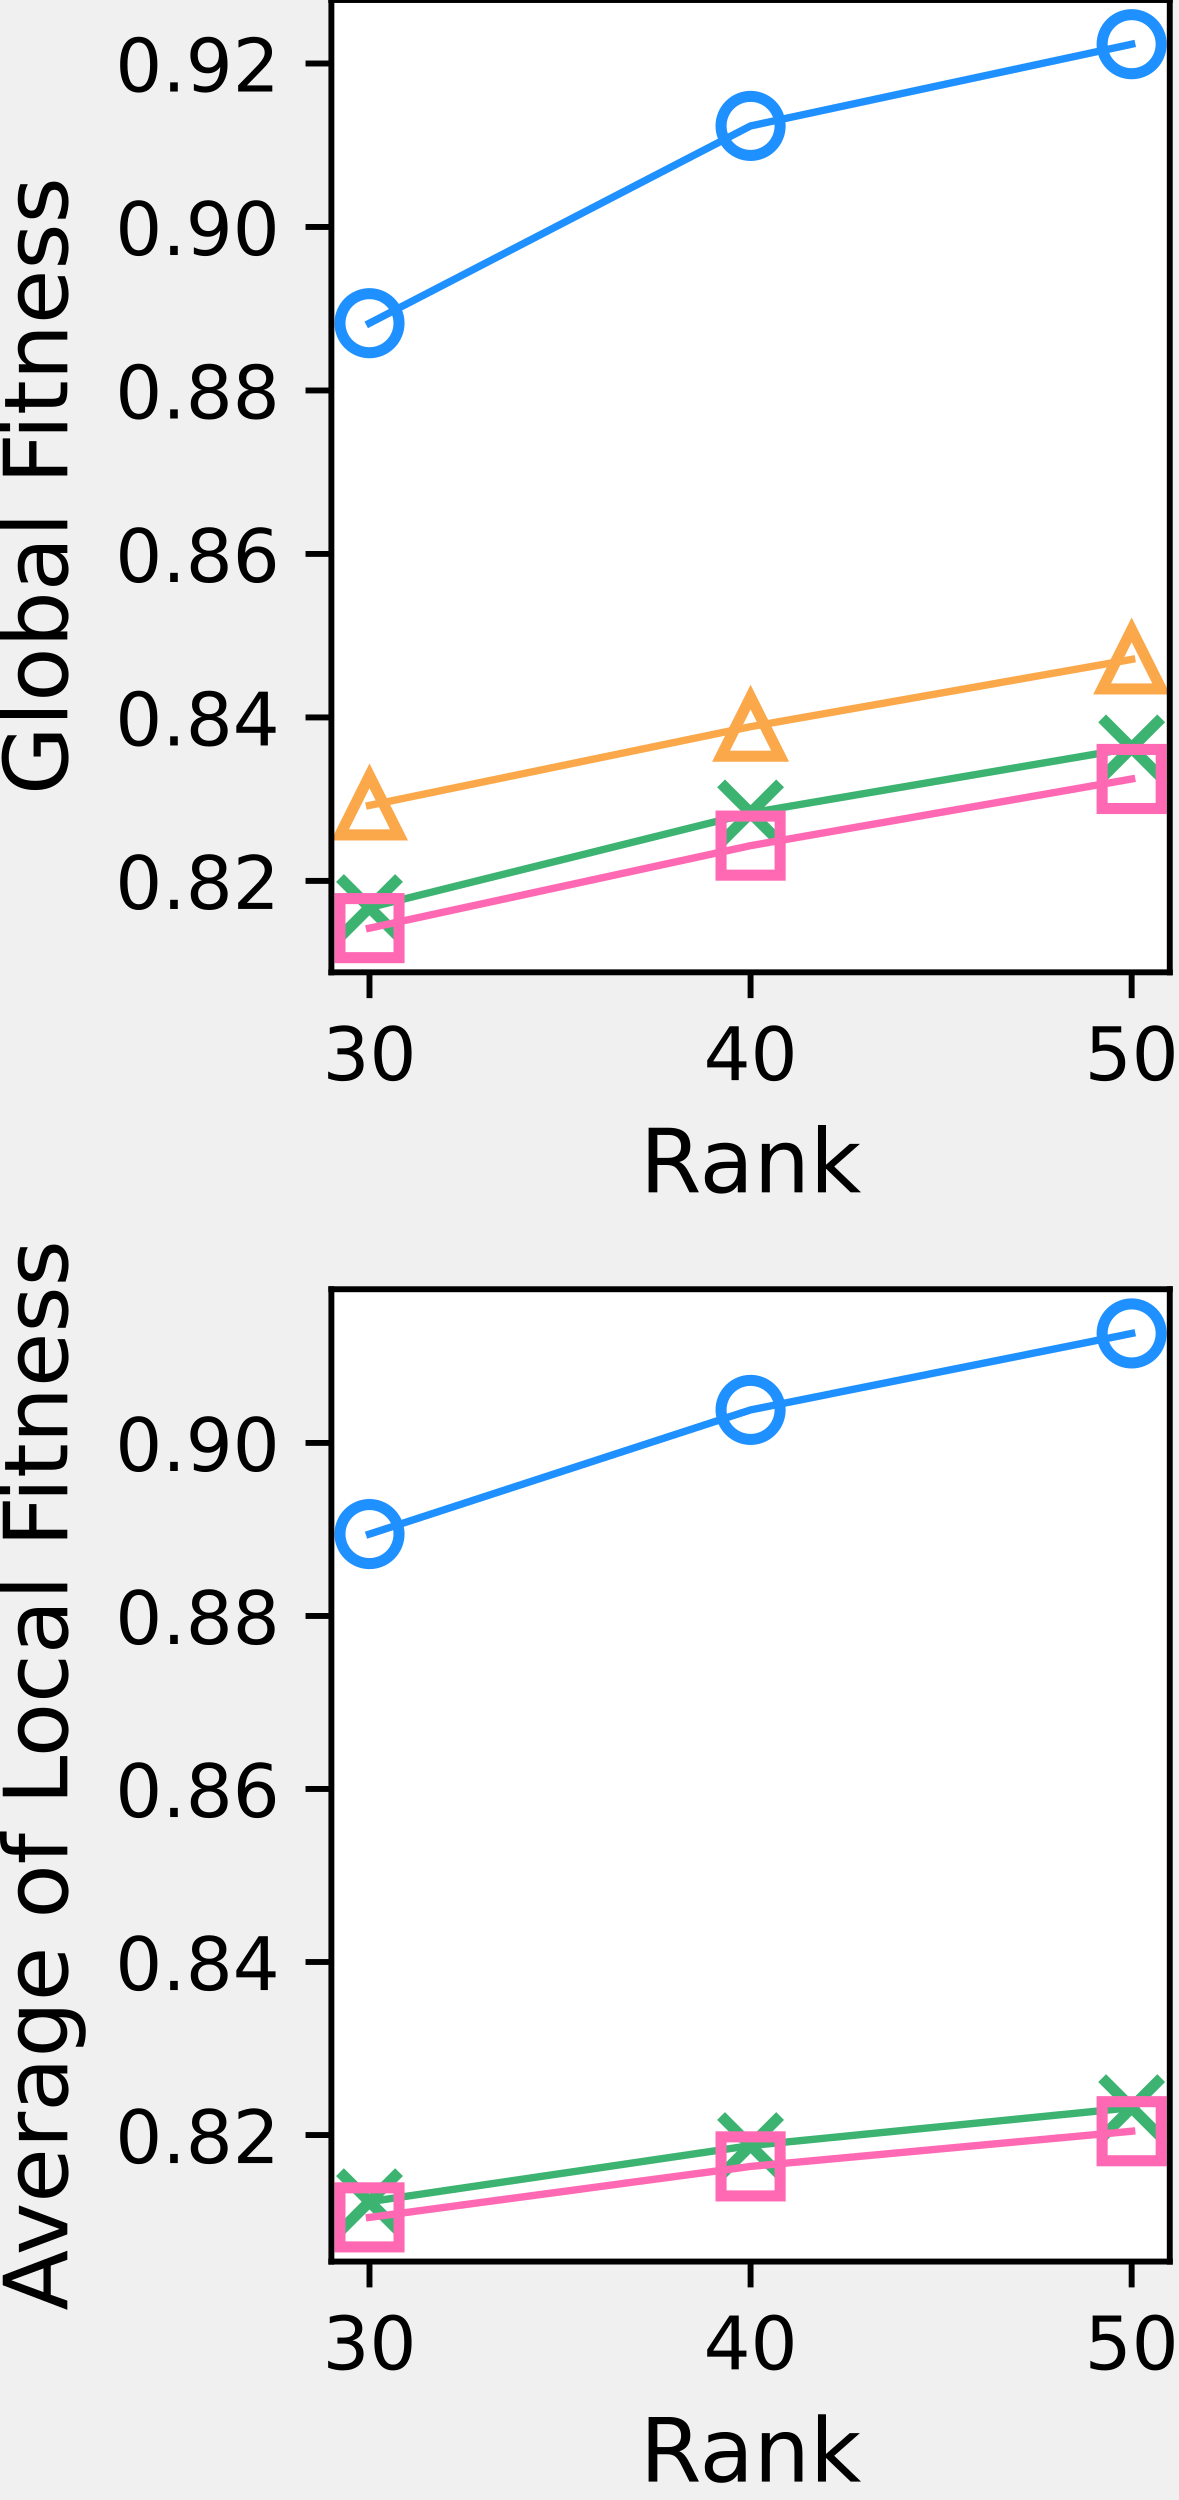
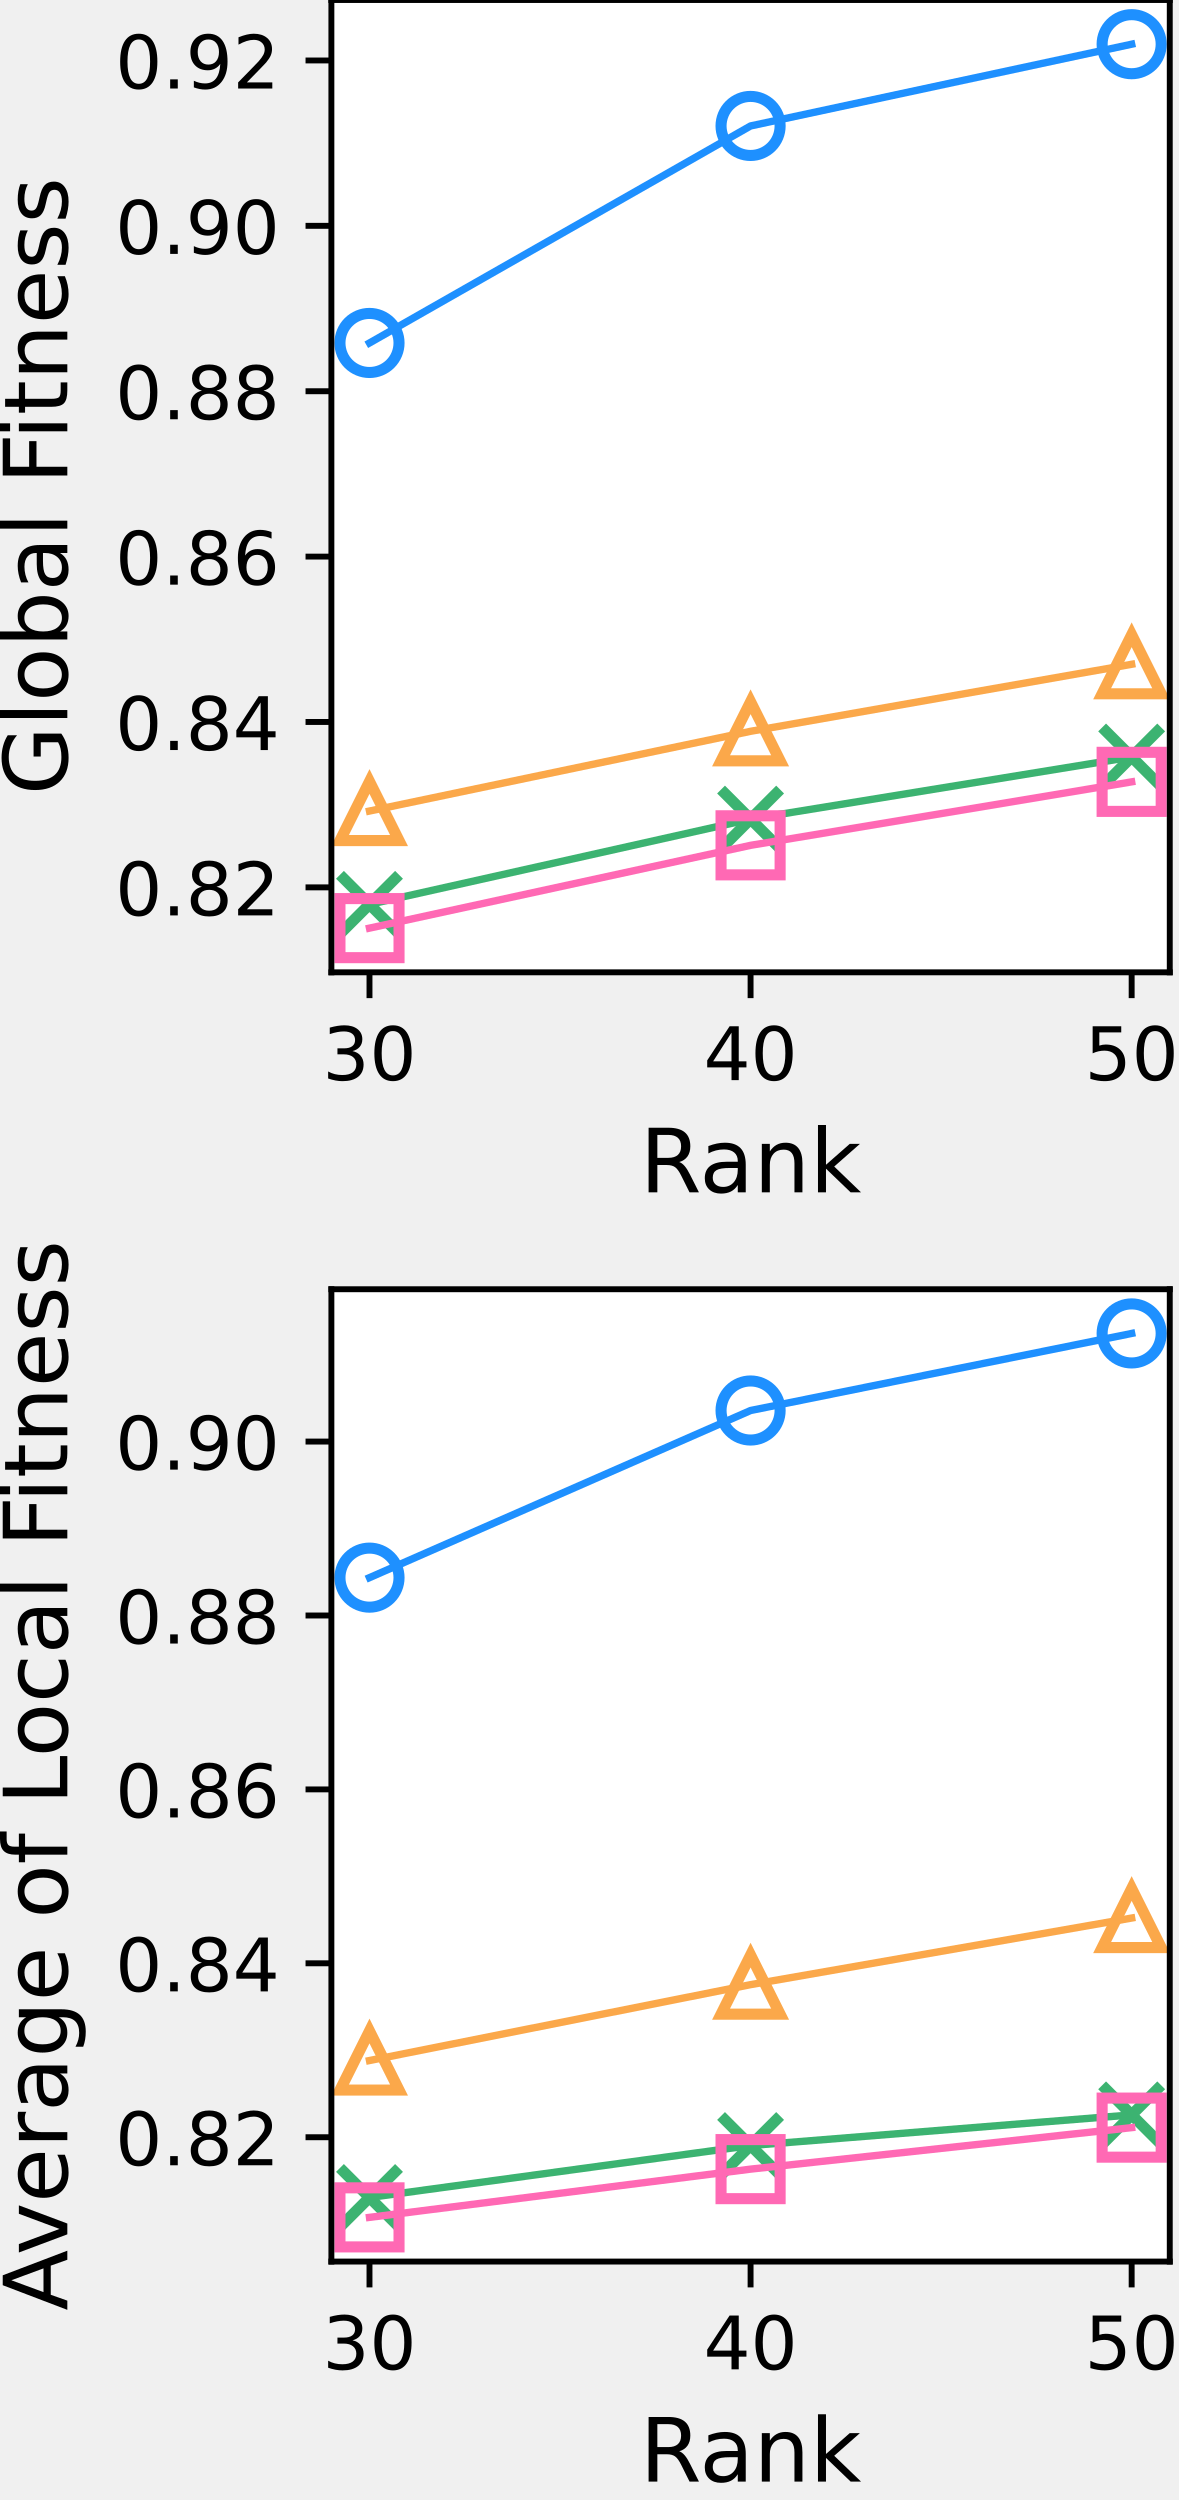
<svg xmlns="http://www.w3.org/2000/svg" xmlns:xlink="http://www.w3.org/1999/xlink" height="338.572pt" version="1.1" viewBox="0 0 159.622 338.572" width="159.622pt">
  <defs>
    <style type="text/css">*{stroke-linecap:butt;stroke-linejoin:round;}</style>
  </defs>
  <g id="figure_1">
    <g id="patch_1">
      <path d="M 0 338.572  L 159.622 338.572  L 159.622 0  L 0 0  z " style="fill:none;" />
    </g>
    <g id="axes_1">
      <g id="patch_2">
        <path d="M 44.879 131.68  L 158.42 131.68  L 158.42 0  L 44.879 0  z " style="fill:#ffffff;" />
      </g>
      <g id="matplotlib.axis_1">
        <g id="xtick_1">
          <g id="line2d_1">
            <defs>
-               <path d="M 0 0  L 0 3.5  " id="md95d2fe4e7" style="stroke:#000000;stroke-width:0.8;" />
+               <path d="M 0 0  L 0 3.5  " id="mcca8e422f4" style="stroke:#000000;stroke-width:0.8;" />
            </defs>
            <g>
-               <use style="stroke:#000000;stroke-width:0.8;" x="50.04" xlink:href="#md95d2fe4e7" y="131.68" />
+               <use style="stroke:#000000;stroke-width:0.8;" x="50.04" xlink:href="#mcca8e422f4" y="131.68" />
            </g>
          </g>
          <g id="text_1">
            <g transform="translate(43.67782 146.2784)scale(0.1 -0.1)">
              <defs>
                <path d="M 40.578 39.312  Q 47.656 37.797 51.625 33  Q 55.609 28.219 55.609 21.188  Q 55.609 10.406 48.188 4.484  Q 40.766 -1.422 27.094 -1.422  Q 22.516 -1.422 17.656 -0.516  Q 12.797 0.391 7.625 2.203  L 7.625 11.719  Q 11.719 9.328 16.594 8.109  Q 21.484 6.891 26.812 6.891  Q 36.078 6.891 40.938 10.547  Q 45.797 14.203 45.797 21.188  Q 45.797 27.641 41.281 31.266  Q 36.766 34.906 28.719 34.906  L 20.219 34.906  L 20.219 43.016  L 29.109 43.016  Q 36.375 43.016 40.234 45.922  Q 44.094 48.828 44.094 54.297  Q 44.094 59.906 40.109 62.906  Q 36.141 65.922 28.719 65.922  Q 24.656 65.922 20.016 65.031  Q 15.375 64.156 9.812 62.312  L 9.812 71.094  Q 15.438 72.656 20.344 73.438  Q 25.25 74.219 29.594 74.219  Q 40.828 74.219 47.359 69.109  Q 53.906 64.016 53.906 55.328  Q 53.906 49.266 50.438 45.094  Q 46.969 40.922 40.578 39.312  z " id="DejaVuSans-51" />
                <path d="M 31.781 66.406  Q 24.172 66.406 20.328 58.906  Q 16.5 51.422 16.5 36.375  Q 16.5 21.391 20.328 13.891  Q 24.172 6.391 31.781 6.391  Q 39.453 6.391 43.281 13.891  Q 47.125 21.391 47.125 36.375  Q 47.125 51.422 43.281 58.906  Q 39.453 66.406 31.781 66.406  z M 31.781 74.219  Q 44.047 74.219 50.516 64.516  Q 56.984 54.828 56.984 36.375  Q 56.984 17.969 50.516 8.266  Q 44.047 -1.422 31.781 -1.422  Q 19.531 -1.422 13.062 8.266  Q 6.594 17.969 6.594 36.375  Q 6.594 54.828 13.062 64.516  Q 19.531 74.219 31.781 74.219  z " id="DejaVuSans-48" />
              </defs>
              <use xlink:href="#DejaVuSans-51" />
              <use x="63.623" xlink:href="#DejaVuSans-48" />
            </g>
          </g>
        </g>
        <g id="xtick_2">
          <g id="line2d_2">
            <g>
-               <use style="stroke:#000000;stroke-width:0.8;" x="101.65" xlink:href="#md95d2fe4e7" y="131.68" />
+               <use style="stroke:#000000;stroke-width:0.8;" x="101.65" xlink:href="#mcca8e422f4" y="131.68" />
            </g>
          </g>
          <g id="text_2">
            <g transform="translate(95.28733 146.2784)scale(0.1 -0.1)">
              <defs>
                <path d="M 37.797 64.312  L 12.891 25.391  L 37.797 25.391  z M 35.203 72.906  L 47.609 72.906  L 47.609 25.391  L 58.016 25.391  L 58.016 17.188  L 47.609 17.188  L 47.609 0  L 37.797 0  L 37.797 17.188  L 4.891 17.188  L 4.891 26.703  z " id="DejaVuSans-52" />
              </defs>
              <use xlink:href="#DejaVuSans-52" />
              <use x="63.623" xlink:href="#DejaVuSans-48" />
            </g>
          </g>
        </g>
        <g id="xtick_3">
          <g id="line2d_3">
            <g>
-               <use style="stroke:#000000;stroke-width:0.8;" x="153.259" xlink:href="#md95d2fe4e7" y="131.68" />
+               <use style="stroke:#000000;stroke-width:0.8;" x="153.259" xlink:href="#mcca8e422f4" y="131.68" />
            </g>
          </g>
          <g id="text_3">
            <g transform="translate(146.8968 146.2784)scale(0.1 -0.1)">
              <defs>
                <path d="M 10.797 72.906  L 49.516 72.906  L 49.516 64.594  L 19.828 64.594  L 19.828 46.734  Q 21.969 47.469 24.109 47.828  Q 26.266 48.188 28.422 48.188  Q 40.625 48.188 47.75 41.5  Q 54.891 34.812 54.891 23.391  Q 54.891 11.625 47.562 5.094  Q 40.234 -1.422 26.906 -1.422  Q 22.312 -1.422 17.547 -0.641  Q 12.797 0.141 7.719 1.703  L 7.719 11.625  Q 12.109 9.234 16.797 8.062  Q 21.484 6.891 26.703 6.891  Q 35.156 6.891 40.078 11.328  Q 45.016 15.766 45.016 23.391  Q 45.016 31 40.078 35.438  Q 35.156 39.891 26.703 39.891  Q 22.75 39.891 18.812 39.016  Q 14.891 38.141 10.797 36.281  z " id="DejaVuSans-53" />
              </defs>
              <use xlink:href="#DejaVuSans-53" />
              <use x="63.623" xlink:href="#DejaVuSans-48" />
            </g>
          </g>
        </g>
        <g id="text_4">
          <g transform="translate(86.66202 161.4762)scale(0.12 -0.12)">
            <defs>
              <path d="M 44.391 34.188  Q 47.562 33.109 50.562 29.594  Q 53.562 26.078 56.594 19.922  L 66.609 0  L 56 0  L 46.688 18.703  Q 43.062 26.031 39.672 28.422  Q 36.281 30.812 30.422 30.812  L 19.672 30.812  L 19.672 0  L 9.812 0  L 9.812 72.906  L 32.078 72.906  Q 44.578 72.906 50.734 67.672  Q 56.891 62.453 56.891 51.906  Q 56.891 45.016 53.688 40.469  Q 50.484 35.938 44.391 34.188  z M 19.672 64.797  L 19.672 38.922  L 32.078 38.922  Q 39.203 38.922 42.844 42.219  Q 46.484 45.516 46.484 51.906  Q 46.484 58.297 42.844 61.547  Q 39.203 64.797 32.078 64.797  z " id="DejaVuSans-82" />
              <path d="M 34.281 27.484  Q 23.391 27.484 19.188 25  Q 14.984 22.516 14.984 16.5  Q 14.984 11.719 18.141 8.906  Q 21.297 6.109 26.703 6.109  Q 34.188 6.109 38.703 11.406  Q 43.219 16.703 43.219 25.484  L 43.219 27.484  z M 52.203 31.203  L 52.203 0  L 43.219 0  L 43.219 8.297  Q 40.141 3.328 35.547 0.953  Q 30.953 -1.422 24.312 -1.422  Q 15.922 -1.422 10.953 3.297  Q 6 8.016 6 15.922  Q 6 25.141 12.172 29.828  Q 18.359 34.516 30.609 34.516  L 43.219 34.516  L 43.219 35.406  Q 43.219 41.609 39.141 45  Q 35.062 48.391 27.688 48.391  Q 23 48.391 18.547 47.266  Q 14.109 46.141 10.016 43.891  L 10.016 52.203  Q 14.938 54.109 19.578 55.047  Q 24.219 56 28.609 56  Q 40.484 56 46.344 49.844  Q 52.203 43.703 52.203 31.203  z " id="DejaVuSans-97" />
              <path d="M 54.891 33.016  L 54.891 0  L 45.906 0  L 45.906 32.719  Q 45.906 40.484 42.875 44.328  Q 39.844 48.188 33.797 48.188  Q 26.516 48.188 22.312 43.547  Q 18.109 38.922 18.109 30.906  L 18.109 0  L 9.078 0  L 9.078 54.688  L 18.109 54.688  L 18.109 46.188  Q 21.344 51.125 25.703 53.562  Q 30.078 56 35.797 56  Q 45.219 56 50.047 50.172  Q 54.891 44.344 54.891 33.016  z " id="DejaVuSans-110" />
              <path d="M 9.078 75.984  L 18.109 75.984  L 18.109 31.109  L 44.922 54.688  L 56.391 54.688  L 27.391 29.109  L 57.625 0  L 45.906 0  L 18.109 26.703  L 18.109 0  L 9.078 0  z " id="DejaVuSans-107" />
            </defs>
            <use xlink:href="#DejaVuSans-82" />
            <use x="67.232" xlink:href="#DejaVuSans-97" />
            <use x="128.512" xlink:href="#DejaVuSans-110" />
            <use x="191.891" xlink:href="#DejaVuSans-107" />
          </g>
        </g>
      </g>
      <g id="matplotlib.axis_2">
        <g id="ytick_1">
          <g id="line2d_4">
            <defs>
-               <path d="M 0 0  L -3.5 0  " id="m6783fc555a" style="stroke:#000000;stroke-width:0.8;" />
+               <path d="M 0 0  L -3.5 0  " id="m6711956127" style="stroke:#000000;stroke-width:0.8;" />
            </defs>
            <g>
-               <use style="stroke:#000000;stroke-width:0.8;" x="44.879" xlink:href="#m6783fc555a" y="119.301" />
+               <use style="stroke:#000000;stroke-width:0.8;" x="44.879" xlink:href="#m6711956127" y="120.174" />
            </g>
          </g>
          <g id="text_5">
-             <g transform="translate(15.61375 123.0998)scale(0.1 -0.1)">
+             <g transform="translate(15.61375 123.9736)scale(0.1 -0.1)">
              <defs>
                <path d="M 10.688 12.406  L 21 12.406  L 21 0  L 10.688 0  z " id="DejaVuSans-46" />
                <path d="M 31.781 34.625  Q 24.75 34.625 20.719 30.859  Q 16.703 27.094 16.703 20.516  Q 16.703 13.922 20.719 10.156  Q 24.75 6.391 31.781 6.391  Q 38.812 6.391 42.859 10.172  Q 46.922 13.969 46.922 20.516  Q 46.922 27.094 42.891 30.859  Q 38.875 34.625 31.781 34.625  z M 21.922 38.812  Q 15.578 40.375 12.031 44.719  Q 8.5 49.078 8.5 55.328  Q 8.5 64.062 14.719 69.141  Q 20.953 74.219 31.781 74.219  Q 42.672 74.219 48.875 69.141  Q 55.078 64.062 55.078 55.328  Q 55.078 49.078 51.531 44.719  Q 48 40.375 41.703 38.812  Q 48.828 37.156 52.797 32.312  Q 56.781 27.484 56.781 20.516  Q 56.781 9.906 50.312 4.234  Q 43.844 -1.422 31.781 -1.422  Q 19.734 -1.422 13.25 4.234  Q 6.781 9.906 6.781 20.516  Q 6.781 27.484 10.781 32.312  Q 14.797 37.156 21.922 38.812  z M 18.312 54.391  Q 18.312 48.734 21.844 45.562  Q 25.391 42.391 31.781 42.391  Q 38.141 42.391 41.719 45.562  Q 45.312 48.734 45.312 54.391  Q 45.312 60.062 41.719 63.234  Q 38.141 66.406 31.781 66.406  Q 25.391 66.406 21.844 63.234  Q 18.312 60.062 18.312 54.391  z " id="DejaVuSans-56" />
                <path d="M 19.188 8.297  L 53.609 8.297  L 53.609 0  L 7.328 0  L 7.328 8.297  Q 12.938 14.109 22.625 23.891  Q 32.328 33.688 34.812 36.531  Q 39.547 41.844 41.422 45.531  Q 43.312 49.219 43.312 52.781  Q 43.312 58.594 39.234 62.25  Q 35.156 65.922 28.609 65.922  Q 23.969 65.922 18.812 64.312  Q 13.672 62.703 7.812 59.422  L 7.812 69.391  Q 13.766 71.781 18.938 73  Q 24.125 74.219 28.422 74.219  Q 39.75 74.219 46.484 68.547  Q 53.219 62.891 53.219 53.422  Q 53.219 48.922 51.531 44.891  Q 49.859 40.875 45.406 35.406  Q 44.188 33.984 37.641 27.219  Q 31.109 20.453 19.188 8.297  z " id="DejaVuSans-50" />
              </defs>
              <use xlink:href="#DejaVuSans-48" />
              <use x="63.623" xlink:href="#DejaVuSans-46" />
              <use x="95.41" xlink:href="#DejaVuSans-56" />
              <use x="159.033" xlink:href="#DejaVuSans-50" />
            </g>
          </g>
        </g>
        <g id="ytick_2">
          <g id="line2d_5">
            <g>
-               <use style="stroke:#000000;stroke-width:0.8;" x="44.879" xlink:href="#m6783fc555a" y="97.16" />
+               <use style="stroke:#000000;stroke-width:0.8;" x="44.879" xlink:href="#m6711956127" y="97.777" />
            </g>
          </g>
          <g id="text_6">
-             <g transform="translate(15.61375 100.9592)scale(0.1 -0.1)">
+             <g transform="translate(15.61375 101.5765)scale(0.1 -0.1)">
              <use xlink:href="#DejaVuSans-48" />
              <use x="63.623" xlink:href="#DejaVuSans-46" />
              <use x="95.41" xlink:href="#DejaVuSans-56" />
              <use x="159.033" xlink:href="#DejaVuSans-52" />
            </g>
          </g>
        </g>
        <g id="ytick_3">
          <g id="line2d_6">
            <g>
-               <use style="stroke:#000000;stroke-width:0.8;" x="44.879" xlink:href="#m6783fc555a" y="75.019" />
+               <use style="stroke:#000000;stroke-width:0.8;" x="44.879" xlink:href="#m6711956127" y="75.38" />
            </g>
          </g>
          <g id="text_7">
-             <g transform="translate(15.61375 78.81859)scale(0.1 -0.1)">
+             <g transform="translate(15.61375 79.17944)scale(0.1 -0.1)">
              <defs>
                <path d="M 33.016 40.375  Q 26.375 40.375 22.484 35.828  Q 18.609 31.297 18.609 23.391  Q 18.609 15.531 22.484 10.953  Q 26.375 6.391 33.016 6.391  Q 39.656 6.391 43.531 10.953  Q 47.406 15.531 47.406 23.391  Q 47.406 31.297 43.531 35.828  Q 39.656 40.375 33.016 40.375  z M 52.594 71.297  L 52.594 62.312  Q 48.875 64.062 45.094 64.984  Q 41.312 65.922 37.594 65.922  Q 27.828 65.922 22.672 59.328  Q 17.531 52.734 16.797 39.406  Q 19.672 43.656 24.016 45.922  Q 28.375 48.188 33.594 48.188  Q 44.578 48.188 50.953 41.516  Q 57.328 34.859 57.328 23.391  Q 57.328 12.156 50.688 5.359  Q 44.047 -1.422 33.016 -1.422  Q 20.359 -1.422 13.672 8.266  Q 6.984 17.969 6.984 36.375  Q 6.984 53.656 15.188 63.938  Q 23.391 74.219 37.203 74.219  Q 40.922 74.219 44.703 73.484  Q 48.484 72.75 52.594 71.297  z " id="DejaVuSans-54" />
              </defs>
              <use xlink:href="#DejaVuSans-48" />
              <use x="63.623" xlink:href="#DejaVuSans-46" />
              <use x="95.41" xlink:href="#DejaVuSans-56" />
              <use x="159.033" xlink:href="#DejaVuSans-54" />
            </g>
          </g>
        </g>
        <g id="ytick_4">
          <g id="line2d_7">
            <g>
-               <use style="stroke:#000000;stroke-width:0.8;" x="44.879" xlink:href="#m6783fc555a" y="52.879" />
+               <use style="stroke:#000000;stroke-width:0.8;" x="44.879" xlink:href="#m6711956127" y="52.983" />
            </g>
          </g>
          <g id="text_8">
-             <g transform="translate(15.61375 56.67799)scale(0.1 -0.1)">
+             <g transform="translate(15.61375 56.78234)scale(0.1 -0.1)">
              <use xlink:href="#DejaVuSans-48" />
              <use x="63.623" xlink:href="#DejaVuSans-46" />
              <use x="95.41" xlink:href="#DejaVuSans-56" />
              <use x="159.033" xlink:href="#DejaVuSans-56" />
            </g>
          </g>
        </g>
        <g id="ytick_5">
          <g id="line2d_8">
            <g>
-               <use style="stroke:#000000;stroke-width:0.8;" x="44.879" xlink:href="#m6783fc555a" y="30.738" />
+               <use style="stroke:#000000;stroke-width:0.8;" x="44.879" xlink:href="#m6711956127" y="30.586" />
            </g>
          </g>
          <g id="text_9">
-             <g transform="translate(15.61375 34.53739)scale(0.1 -0.1)">
+             <g transform="translate(15.61375 34.38523)scale(0.1 -0.1)">
              <defs>
                <path d="M 10.984 1.516  L 10.984 10.5  Q 14.703 8.734 18.5 7.812  Q 22.312 6.891 25.984 6.891  Q 35.75 6.891 40.891 13.453  Q 46.047 20.016 46.781 33.406  Q 43.953 29.203 39.594 26.953  Q 35.25 24.703 29.984 24.703  Q 19.047 24.703 12.672 31.312  Q 6.297 37.938 6.297 49.422  Q 6.297 60.641 12.938 67.422  Q 19.578 74.219 30.609 74.219  Q 43.266 74.219 49.922 64.516  Q 56.594 54.828 56.594 36.375  Q 56.594 19.141 48.406 8.859  Q 40.234 -1.422 26.422 -1.422  Q 22.703 -1.422 18.891 -0.688  Q 15.094 0.047 10.984 1.516  z M 30.609 32.422  Q 37.25 32.422 41.125 36.953  Q 45.016 41.5 45.016 49.422  Q 45.016 57.281 41.125 61.844  Q 37.25 66.406 30.609 66.406  Q 23.969 66.406 20.094 61.844  Q 16.219 57.281 16.219 49.422  Q 16.219 41.5 20.094 36.953  Q 23.969 32.422 30.609 32.422  z " id="DejaVuSans-57" />
              </defs>
              <use xlink:href="#DejaVuSans-48" />
              <use x="63.623" xlink:href="#DejaVuSans-46" />
              <use x="95.41" xlink:href="#DejaVuSans-57" />
              <use x="159.033" xlink:href="#DejaVuSans-48" />
            </g>
          </g>
        </g>
        <g id="ytick_6">
          <g id="line2d_9">
            <g>
-               <use style="stroke:#000000;stroke-width:0.8;" x="44.879" xlink:href="#m6783fc555a" y="8.598" />
+               <use style="stroke:#000000;stroke-width:0.8;" x="44.879" xlink:href="#m6711956127" y="8.189" />
            </g>
          </g>
          <g id="text_10">
-             <g transform="translate(15.61375 12.39678)scale(0.1 -0.1)">
+             <g transform="translate(15.61375 11.98813)scale(0.1 -0.1)">
              <use xlink:href="#DejaVuSans-48" />
              <use x="63.623" xlink:href="#DejaVuSans-46" />
              <use x="95.41" xlink:href="#DejaVuSans-57" />
              <use x="159.033" xlink:href="#DejaVuSans-50" />
            </g>
          </g>
        </g>
        <g id="text_11">
          <g transform="translate(9.118125 107.6675)rotate(-90)scale(0.12 -0.12)">
            <defs>
              <path d="M 59.516 10.406  L 59.516 29.984  L 43.406 29.984  L 43.406 38.094  L 69.281 38.094  L 69.281 6.781  Q 63.578 2.734 56.688 0.656  Q 49.812 -1.422 42 -1.422  Q 24.906 -1.422 15.25 8.562  Q 5.609 18.562 5.609 36.375  Q 5.609 54.25 15.25 64.234  Q 24.906 74.219 42 74.219  Q 49.125 74.219 55.547 72.453  Q 61.969 70.703 67.391 67.281  L 67.391 56.781  Q 61.922 61.422 55.766 63.766  Q 49.609 66.109 42.828 66.109  Q 29.438 66.109 22.719 58.641  Q 16.016 51.172 16.016 36.375  Q 16.016 21.625 22.719 14.156  Q 29.438 6.688 42.828 6.688  Q 48.047 6.688 52.141 7.594  Q 56.25 8.5 59.516 10.406  z " id="DejaVuSans-71" />
              <path d="M 9.422 75.984  L 18.406 75.984  L 18.406 0  L 9.422 0  z " id="DejaVuSans-108" />
              <path d="M 30.609 48.391  Q 23.391 48.391 19.188 42.75  Q 14.984 37.109 14.984 27.297  Q 14.984 17.484 19.156 11.844  Q 23.344 6.203 30.609 6.203  Q 37.797 6.203 41.984 11.859  Q 46.188 17.531 46.188 27.297  Q 46.188 37.016 41.984 42.703  Q 37.797 48.391 30.609 48.391  z M 30.609 56  Q 42.328 56 49.016 48.375  Q 55.719 40.766 55.719 27.297  Q 55.719 13.875 49.016 6.219  Q 42.328 -1.422 30.609 -1.422  Q 18.844 -1.422 12.172 6.219  Q 5.516 13.875 5.516 27.297  Q 5.516 40.766 12.172 48.375  Q 18.844 56 30.609 56  z " id="DejaVuSans-111" />
              <path d="M 48.688 27.297  Q 48.688 37.203 44.609 42.844  Q 40.531 48.484 33.406 48.484  Q 26.266 48.484 22.188 42.844  Q 18.109 37.203 18.109 27.297  Q 18.109 17.391 22.188 11.75  Q 26.266 6.109 33.406 6.109  Q 40.531 6.109 44.609 11.75  Q 48.688 17.391 48.688 27.297  z M 18.109 46.391  Q 20.953 51.266 25.266 53.625  Q 29.594 56 35.594 56  Q 45.562 56 51.781 48.094  Q 58.016 40.188 58.016 27.297  Q 58.016 14.406 51.781 6.484  Q 45.562 -1.422 35.594 -1.422  Q 29.594 -1.422 25.266 0.953  Q 20.953 3.328 18.109 8.203  L 18.109 0  L 9.078 0  L 9.078 75.984  L 18.109 75.984  z " id="DejaVuSans-98" />
              <path id="DejaVuSans-32" />
              <path d="M 9.812 72.906  L 51.703 72.906  L 51.703 64.594  L 19.672 64.594  L 19.672 43.109  L 48.578 43.109  L 48.578 34.812  L 19.672 34.812  L 19.672 0  L 9.812 0  z " id="DejaVuSans-70" />
              <path d="M 9.422 54.688  L 18.406 54.688  L 18.406 0  L 9.422 0  z M 9.422 75.984  L 18.406 75.984  L 18.406 64.594  L 9.422 64.594  z " id="DejaVuSans-105" />
              <path d="M 18.312 70.219  L 18.312 54.688  L 36.812 54.688  L 36.812 47.703  L 18.312 47.703  L 18.312 18.016  Q 18.312 11.328 20.141 9.422  Q 21.969 7.516 27.594 7.516  L 36.812 7.516  L 36.812 0  L 27.594 0  Q 17.188 0 13.234 3.875  Q 9.281 7.766 9.281 18.016  L 9.281 47.703  L 2.688 47.703  L 2.688 54.688  L 9.281 54.688  L 9.281 70.219  z " id="DejaVuSans-116" />
              <path d="M 56.203 29.594  L 56.203 25.203  L 14.891 25.203  Q 15.484 15.922 20.484 11.062  Q 25.484 6.203 34.422 6.203  Q 39.594 6.203 44.453 7.469  Q 49.312 8.734 54.109 11.281  L 54.109 2.781  Q 49.266 0.734 44.188 -0.344  Q 39.109 -1.422 33.891 -1.422  Q 20.797 -1.422 13.156 6.188  Q 5.516 13.812 5.516 26.812  Q 5.516 40.234 12.766 48.109  Q 20.016 56 32.328 56  Q 43.359 56 49.781 48.891  Q 56.203 41.797 56.203 29.594  z M 47.219 32.234  Q 47.125 39.594 43.094 43.984  Q 39.062 48.391 32.422 48.391  Q 24.906 48.391 20.391 44.141  Q 15.875 39.891 15.188 32.172  z " id="DejaVuSans-101" />
              <path d="M 44.281 53.078  L 44.281 44.578  Q 40.484 46.531 36.375 47.5  Q 32.281 48.484 27.875 48.484  Q 21.188 48.484 17.844 46.438  Q 14.5 44.391 14.5 40.281  Q 14.5 37.156 16.891 35.375  Q 19.281 33.594 26.516 31.984  L 29.594 31.297  Q 39.156 29.25 43.188 25.516  Q 47.219 21.781 47.219 15.094  Q 47.219 7.469 41.188 3.016  Q 35.156 -1.422 24.609 -1.422  Q 20.219 -1.422 15.453 -0.562  Q 10.688 0.297 5.422 2  L 5.422 11.281  Q 10.406 8.688 15.234 7.391  Q 20.062 6.109 24.812 6.109  Q 31.156 6.109 34.562 8.281  Q 37.984 10.453 37.984 14.406  Q 37.984 18.062 35.516 20.016  Q 33.062 21.969 24.703 23.781  L 21.578 24.516  Q 13.234 26.266 9.516 29.906  Q 5.812 33.547 5.812 39.891  Q 5.812 47.609 11.281 51.797  Q 16.75 56 26.812 56  Q 31.781 56 36.172 55.266  Q 40.578 54.547 44.281 53.078  z " id="DejaVuSans-115" />
            </defs>
            <use xlink:href="#DejaVuSans-71" />
            <use x="77.49" xlink:href="#DejaVuSans-108" />
            <use x="105.273" xlink:href="#DejaVuSans-111" />
            <use x="166.455" xlink:href="#DejaVuSans-98" />
            <use x="229.932" xlink:href="#DejaVuSans-97" />
            <use x="291.211" xlink:href="#DejaVuSans-108" />
            <use x="318.994" xlink:href="#DejaVuSans-32" />
            <use x="350.781" xlink:href="#DejaVuSans-70" />
            <use x="401.051" xlink:href="#DejaVuSans-105" />
            <use x="428.834" xlink:href="#DejaVuSans-116" />
            <use x="468.043" xlink:href="#DejaVuSans-110" />
            <use x="531.422" xlink:href="#DejaVuSans-101" />
            <use x="592.945" xlink:href="#DejaVuSans-115" />
            <use x="645.045" xlink:href="#DejaVuSans-115" />
          </g>
        </g>
      </g>
      <g id="line2d_10">
-         <path clip-path="url(#pcda72f5dca)" d="M 50.04 43.77  L 101.65 17.051  L 153.259 5.985  " style="fill:none;stroke:#1e90ff;stroke-linecap:square;" />
+         <path clip-path="url(#p24dddaa28b)" d="M 50.04 46.447  L 101.65 17.056  L 153.259 5.985  " style="fill:none;stroke:#1e90ff;stroke-linecap:square;" />
        <defs>
-           <path d="M 0 4  C 1.061 4 2.078 3.579 2.828 2.828  C 3.579 2.078 4 1.061 4 0  C 4 -1.061 3.579 -2.078 2.828 -2.828  C 2.078 -3.579 1.061 -4 0 -4  C -1.061 -4 -2.078 -3.579 -2.828 -2.828  C -3.579 -2.078 -4 -1.061 -4 0  C -4 1.061 -3.579 2.078 -2.828 2.828  C -2.078 3.579 -1.061 4 0 4  z " id="m4e9a3cd07b" style="stroke:#1e90ff;stroke-width:1.5;" />
+           <path d="M 0 4  C 1.061 4 2.078 3.579 2.828 2.828  C 3.579 2.078 4 1.061 4 0  C 4 -1.061 3.579 -2.078 2.828 -2.828  C 2.078 -3.579 1.061 -4 0 -4  C -1.061 -4 -2.078 -3.579 -2.828 -2.828  C -3.579 -2.078 -4 -1.061 -4 0  C -4 1.061 -3.579 2.078 -2.828 2.828  C -2.078 3.579 -1.061 4 0 4  z " id="m81efa19274" style="stroke:#1e90ff;stroke-width:1.5;" />
        </defs>
-         <g clip-path="url(#pcda72f5dca)">
-           <use style="fill-opacity:0;stroke:#1e90ff;stroke-width:1.5;" x="50.04" xlink:href="#m4e9a3cd07b" y="43.77" />
-           <use style="fill-opacity:0;stroke:#1e90ff;stroke-width:1.5;" x="101.65" xlink:href="#m4e9a3cd07b" y="17.051" />
-           <use style="fill-opacity:0;stroke:#1e90ff;stroke-width:1.5;" x="153.259" xlink:href="#m4e9a3cd07b" y="5.985" />
+         <g clip-path="url(#p24dddaa28b)">
+           <use style="fill-opacity:0;stroke:#1e90ff;stroke-width:1.5;" x="50.04" xlink:href="#m81efa19274" y="46.447" />
+           <use style="fill-opacity:0;stroke:#1e90ff;stroke-width:1.5;" x="101.65" xlink:href="#m81efa19274" y="17.056" />
+           <use style="fill-opacity:0;stroke:#1e90ff;stroke-width:1.5;" x="153.259" xlink:href="#m81efa19274" y="5.985" />
        </g>
      </g>
      <g id="line2d_11">
-         <path clip-path="url(#pcda72f5dca)" d="M 50.04 122.908  L 101.65 110.09  L 153.259 101.288  " style="fill:none;stroke:#3cb371;stroke-linecap:square;" />
+         <path clip-path="url(#p24dddaa28b)" d="M 50.04 122.473  L 101.65 110.929  L 153.259 102.52  " style="fill:none;stroke:#3cb371;stroke-linecap:square;" />
        <defs>
-           <path d="M -4 4  L 4 -4  M -4 -4  L 4 4  " id="md1a144768f" style="stroke:#3cb371;stroke-width:1.5;" />
+           <path d="M -4 4  L 4 -4  M -4 -4  L 4 4  " id="m27e0356903" style="stroke:#3cb371;stroke-width:1.5;" />
        </defs>
-         <g clip-path="url(#pcda72f5dca)">
-           <use style="fill-opacity:0;stroke:#3cb371;stroke-width:1.5;" x="50.04" xlink:href="#md1a144768f" y="122.908" />
-           <use style="fill-opacity:0;stroke:#3cb371;stroke-width:1.5;" x="101.65" xlink:href="#md1a144768f" y="110.09" />
-           <use style="fill-opacity:0;stroke:#3cb371;stroke-width:1.5;" x="153.259" xlink:href="#md1a144768f" y="101.288" />
+         <g clip-path="url(#p24dddaa28b)">
+           <use style="fill-opacity:0;stroke:#3cb371;stroke-width:1.5;" x="50.04" xlink:href="#m27e0356903" y="122.473" />
+           <use style="fill-opacity:0;stroke:#3cb371;stroke-width:1.5;" x="101.65" xlink:href="#m27e0356903" y="110.929" />
+           <use style="fill-opacity:0;stroke:#3cb371;stroke-width:1.5;" x="153.259" xlink:href="#m27e0356903" y="102.52" />
        </g>
      </g>
      <g id="line2d_12">
-         <path clip-path="url(#pcda72f5dca)" d="M 50.04 125.695  L 101.65 114.522  L 153.259 105.495  " style="fill:none;stroke:#ff69b4;stroke-linecap:square;" />
+         <path clip-path="url(#p24dddaa28b)" d="M 50.04 125.695  L 101.65 114.481  L 153.259 105.885  " style="fill:none;stroke:#ff69b4;stroke-linecap:square;" />
        <defs>
-           <path d="M -4 4  L 4 4  L 4 -4  L -4 -4  z " id="m0b9f39b275" style="stroke:#ff69b4;stroke-linejoin:miter;stroke-width:1.5;" />
+           <path d="M -4 4  L 4 4  L 4 -4  L -4 -4  z " id="mad189e1145" style="stroke:#ff69b4;stroke-linejoin:miter;stroke-width:1.5;" />
        </defs>
-         <g clip-path="url(#pcda72f5dca)">
-           <use style="fill-opacity:0;stroke:#ff69b4;stroke-linejoin:miter;stroke-width:1.5;" x="50.04" xlink:href="#m0b9f39b275" y="125.695" />
-           <use style="fill-opacity:0;stroke:#ff69b4;stroke-linejoin:miter;stroke-width:1.5;" x="101.65" xlink:href="#m0b9f39b275" y="114.522" />
-           <use style="fill-opacity:0;stroke:#ff69b4;stroke-linejoin:miter;stroke-width:1.5;" x="153.259" xlink:href="#m0b9f39b275" y="105.495" />
+         <g clip-path="url(#p24dddaa28b)">
+           <use style="fill-opacity:0;stroke:#ff69b4;stroke-linejoin:miter;stroke-width:1.5;" x="50.04" xlink:href="#mad189e1145" y="125.695" />
+           <use style="fill-opacity:0;stroke:#ff69b4;stroke-linejoin:miter;stroke-width:1.5;" x="101.65" xlink:href="#mad189e1145" y="114.481" />
+           <use style="fill-opacity:0;stroke:#ff69b4;stroke-linejoin:miter;stroke-width:1.5;" x="153.259" xlink:href="#mad189e1145" y="105.885" />
        </g>
      </g>
      <g id="line2d_13">
-         <path clip-path="url(#pcda72f5dca)" d="M 50.04 109.069  L 101.65 98.41  L 153.259 89.298  " style="fill:none;stroke:#fba84a;stroke-linecap:square;" />
+         <path clip-path="url(#p24dddaa28b)" d="M 50.04 109.837  L 101.65 99.038  L 153.259 89.962  " style="fill:none;stroke:#fba84a;stroke-linecap:square;" />
        <defs>
-           <path d="M 0 -4  L -4 4  L 4 4  z " id="m9ad363957c" style="stroke:#fba84a;stroke-linejoin:miter;stroke-width:1.5;" />
+           <path d="M 0 -4  L -4 4  L 4 4  z " id="mc61974feeb" style="stroke:#fba84a;stroke-linejoin:miter;stroke-width:1.5;" />
        </defs>
-         <g clip-path="url(#pcda72f5dca)">
-           <use style="fill-opacity:0;stroke:#fba84a;stroke-linejoin:miter;stroke-width:1.5;" x="50.04" xlink:href="#m9ad363957c" y="109.069" />
-           <use style="fill-opacity:0;stroke:#fba84a;stroke-linejoin:miter;stroke-width:1.5;" x="101.65" xlink:href="#m9ad363957c" y="98.41" />
-           <use style="fill-opacity:0;stroke:#fba84a;stroke-linejoin:miter;stroke-width:1.5;" x="153.259" xlink:href="#m9ad363957c" y="89.298" />
+         <g clip-path="url(#p24dddaa28b)">
+           <use style="fill-opacity:0;stroke:#fba84a;stroke-linejoin:miter;stroke-width:1.5;" x="50.04" xlink:href="#mc61974feeb" y="109.837" />
+           <use style="fill-opacity:0;stroke:#fba84a;stroke-linejoin:miter;stroke-width:1.5;" x="101.65" xlink:href="#mc61974feeb" y="99.038" />
+           <use style="fill-opacity:0;stroke:#fba84a;stroke-linejoin:miter;stroke-width:1.5;" x="153.259" xlink:href="#mc61974feeb" y="89.962" />
        </g>
      </g>
      <g id="patch_3">
        <path d="M 44.879 131.68  L 44.879 -0  " style="fill:none;stroke:#000000;stroke-linecap:square;stroke-linejoin:miter;stroke-width:0.8;" />
      </g>
      <g id="patch_4">
        <path d="M 158.42 131.68  L 158.42 -0  " style="fill:none;stroke:#000000;stroke-linecap:square;stroke-linejoin:miter;stroke-width:0.8;" />
      </g>
      <g id="patch_5">
        <path d="M 44.879 131.68  L 158.42 131.68  " style="fill:none;stroke:#000000;stroke-linecap:square;stroke-linejoin:miter;stroke-width:0.8;" />
      </g>
      <g id="patch_6">
        <path d="M 44.879 0  L 158.42 0  " style="fill:none;stroke:#000000;stroke-linecap:square;stroke-linejoin:miter;stroke-width:0.8;" />
      </g>
    </g>
    <g id="axes_2">
      <g id="patch_7">
        <path d="M 44.879 306.28  L 158.42 306.28  L 158.42 174.6  L 44.879 174.6  z " style="fill:#ffffff;" />
      </g>
      <g id="matplotlib.axis_3">
        <g id="xtick_4">
          <g id="line2d_14">
            <g>
-               <use style="stroke:#000000;stroke-width:0.8;" x="50.04" xlink:href="#md95d2fe4e7" y="306.28" />
+               <use style="stroke:#000000;stroke-width:0.8;" x="50.04" xlink:href="#mcca8e422f4" y="306.28" />
            </g>
          </g>
          <g id="text_12">
            <g transform="translate(43.67782 320.8784)scale(0.1 -0.1)">
              <use xlink:href="#DejaVuSans-51" />
              <use x="63.623" xlink:href="#DejaVuSans-48" />
            </g>
          </g>
        </g>
        <g id="xtick_5">
          <g id="line2d_15">
            <g>
-               <use style="stroke:#000000;stroke-width:0.8;" x="101.65" xlink:href="#md95d2fe4e7" y="306.28" />
+               <use style="stroke:#000000;stroke-width:0.8;" x="101.65" xlink:href="#mcca8e422f4" y="306.28" />
            </g>
          </g>
          <g id="text_13">
            <g transform="translate(95.28733 320.8784)scale(0.1 -0.1)">
              <use xlink:href="#DejaVuSans-52" />
              <use x="63.623" xlink:href="#DejaVuSans-48" />
            </g>
          </g>
        </g>
        <g id="xtick_6">
          <g id="line2d_16">
            <g>
-               <use style="stroke:#000000;stroke-width:0.8;" x="153.259" xlink:href="#md95d2fe4e7" y="306.28" />
+               <use style="stroke:#000000;stroke-width:0.8;" x="153.259" xlink:href="#mcca8e422f4" y="306.28" />
            </g>
          </g>
          <g id="text_14">
            <g transform="translate(146.8968 320.8784)scale(0.1 -0.1)">
              <use xlink:href="#DejaVuSans-53" />
              <use x="63.623" xlink:href="#DejaVuSans-48" />
            </g>
          </g>
        </g>
        <g id="text_15">
          <g transform="translate(86.66202 336.0763)scale(0.12 -0.12)">
            <use xlink:href="#DejaVuSans-82" />
            <use x="67.232" xlink:href="#DejaVuSans-97" />
            <use x="128.512" xlink:href="#DejaVuSans-110" />
            <use x="191.891" xlink:href="#DejaVuSans-107" />
          </g>
        </g>
      </g>
      <g id="matplotlib.axis_4">
        <g id="ytick_7">
          <g id="line2d_17">
            <g>
-               <use style="stroke:#000000;stroke-width:0.8;" x="44.879" xlink:href="#m6783fc555a" y="289.144" />
+               <use style="stroke:#000000;stroke-width:0.8;" x="44.879" xlink:href="#m6711956127" y="289.442" />
            </g>
          </g>
          <g id="text_16">
-             <g transform="translate(15.61375 292.9432)scale(0.1 -0.1)">
+             <g transform="translate(15.61375 293.2411)scale(0.1 -0.1)">
              <use xlink:href="#DejaVuSans-48" />
              <use x="63.623" xlink:href="#DejaVuSans-46" />
              <use x="95.41" xlink:href="#DejaVuSans-56" />
              <use x="159.033" xlink:href="#DejaVuSans-50" />
            </g>
          </g>
        </g>
        <g id="ytick_8">
          <g id="line2d_18">
            <g>
-               <use style="stroke:#000000;stroke-width:0.8;" x="44.879" xlink:href="#m6783fc555a" y="265.712" />
+               <use style="stroke:#000000;stroke-width:0.8;" x="44.879" xlink:href="#m6711956127" y="265.889" />
            </g>
          </g>
          <g id="text_17">
-             <g transform="translate(15.61375 269.511)scale(0.1 -0.1)">
+             <g transform="translate(15.61375 269.6883)scale(0.1 -0.1)">
              <use xlink:href="#DejaVuSans-48" />
              <use x="63.623" xlink:href="#DejaVuSans-46" />
              <use x="95.41" xlink:href="#DejaVuSans-56" />
              <use x="159.033" xlink:href="#DejaVuSans-52" />
            </g>
          </g>
        </g>
        <g id="ytick_9">
          <g id="line2d_19">
            <g>
-               <use style="stroke:#000000;stroke-width:0.8;" x="44.879" xlink:href="#m6783fc555a" y="242.28" />
+               <use style="stroke:#000000;stroke-width:0.8;" x="44.879" xlink:href="#m6711956127" y="242.336" />
            </g>
          </g>
          <g id="text_18">
-             <g transform="translate(15.61375 246.0788)scale(0.1 -0.1)">
+             <g transform="translate(15.61375 246.1356)scale(0.1 -0.1)">
              <use xlink:href="#DejaVuSans-48" />
              <use x="63.623" xlink:href="#DejaVuSans-46" />
              <use x="95.41" xlink:href="#DejaVuSans-56" />
              <use x="159.033" xlink:href="#DejaVuSans-54" />
            </g>
          </g>
        </g>
        <g id="ytick_10">
          <g id="line2d_20">
            <g>
-               <use style="stroke:#000000;stroke-width:0.8;" x="44.879" xlink:href="#m6783fc555a" y="218.847" />
+               <use style="stroke:#000000;stroke-width:0.8;" x="44.879" xlink:href="#m6711956127" y="218.784" />
            </g>
          </g>
          <g id="text_19">
-             <g transform="translate(15.61375 222.6466)scale(0.1 -0.1)">
+             <g transform="translate(15.61375 222.5828)scale(0.1 -0.1)">
              <use xlink:href="#DejaVuSans-48" />
              <use x="63.623" xlink:href="#DejaVuSans-46" />
              <use x="95.41" xlink:href="#DejaVuSans-56" />
              <use x="159.033" xlink:href="#DejaVuSans-56" />
            </g>
          </g>
        </g>
        <g id="ytick_11">
          <g id="line2d_21">
            <g>
-               <use style="stroke:#000000;stroke-width:0.8;" x="44.879" xlink:href="#m6783fc555a" y="195.415" />
+               <use style="stroke:#000000;stroke-width:0.8;" x="44.879" xlink:href="#m6711956127" y="195.231" />
            </g>
          </g>
          <g id="text_20">
-             <g transform="translate(15.61375 199.2144)scale(0.1 -0.1)">
+             <g transform="translate(15.61375 199.03)scale(0.1 -0.1)">
              <use xlink:href="#DejaVuSans-48" />
              <use x="63.623" xlink:href="#DejaVuSans-46" />
              <use x="95.41" xlink:href="#DejaVuSans-57" />
              <use x="159.033" xlink:href="#DejaVuSans-48" />
            </g>
          </g>
        </g>
        <g id="text_21">
          <g transform="translate(9.118125 312.9162)rotate(-90)scale(0.12 -0.12)">
            <defs>
              <path d="M 34.188 63.188  L 20.797 26.906  L 47.609 26.906  z M 28.609 72.906  L 39.797 72.906  L 67.578 0  L 57.328 0  L 50.688 18.703  L 17.828 18.703  L 11.188 0  L 0.781 0  z " id="DejaVuSans-65" />
              <path d="M 2.984 54.688  L 12.5 54.688  L 29.594 8.797  L 46.688 54.688  L 56.203 54.688  L 35.688 0  L 23.484 0  z " id="DejaVuSans-118" />
              <path d="M 41.109 46.297  Q 39.594 47.172 37.812 47.578  Q 36.031 48 33.891 48  Q 26.266 48 22.188 43.047  Q 18.109 38.094 18.109 28.812  L 18.109 0  L 9.078 0  L 9.078 54.688  L 18.109 54.688  L 18.109 46.188  Q 20.953 51.172 25.484 53.578  Q 30.031 56 36.531 56  Q 37.453 56 38.578 55.875  Q 39.703 55.766 41.062 55.516  z " id="DejaVuSans-114" />
              <path d="M 45.406 27.984  Q 45.406 37.75 41.375 43.109  Q 37.359 48.484 30.078 48.484  Q 22.859 48.484 18.828 43.109  Q 14.797 37.75 14.797 27.984  Q 14.797 18.266 18.828 12.891  Q 22.859 7.516 30.078 7.516  Q 37.359 7.516 41.375 12.891  Q 45.406 18.266 45.406 27.984  z M 54.391 6.781  Q 54.391 -7.172 48.188 -13.984  Q 42 -20.797 29.203 -20.797  Q 24.469 -20.797 20.266 -20.094  Q 16.062 -19.391 12.109 -17.922  L 12.109 -9.188  Q 16.062 -11.328 19.922 -12.344  Q 23.781 -13.375 27.781 -13.375  Q 36.625 -13.375 41.016 -8.766  Q 45.406 -4.156 45.406 5.172  L 45.406 9.625  Q 42.625 4.781 38.281 2.391  Q 33.938 0 27.875 0  Q 17.828 0 11.672 7.656  Q 5.516 15.328 5.516 27.984  Q 5.516 40.672 11.672 48.328  Q 17.828 56 27.875 56  Q 33.938 56 38.281 53.609  Q 42.625 51.219 45.406 46.391  L 45.406 54.688  L 54.391 54.688  z " id="DejaVuSans-103" />
              <path d="M 37.109 75.984  L 37.109 68.5  L 28.516 68.5  Q 23.688 68.5 21.797 66.547  Q 19.922 64.594 19.922 59.516  L 19.922 54.688  L 34.719 54.688  L 34.719 47.703  L 19.922 47.703  L 19.922 0  L 10.891 0  L 10.891 47.703  L 2.297 47.703  L 2.297 54.688  L 10.891 54.688  L 10.891 58.5  Q 10.891 67.625 15.141 71.797  Q 19.391 75.984 28.609 75.984  z " id="DejaVuSans-102" />
              <path d="M 9.812 72.906  L 19.672 72.906  L 19.672 8.297  L 55.172 8.297  L 55.172 0  L 9.812 0  z " id="DejaVuSans-76" />
              <path d="M 48.781 52.594  L 48.781 44.188  Q 44.969 46.297 41.141 47.344  Q 37.312 48.391 33.406 48.391  Q 24.656 48.391 19.812 42.844  Q 14.984 37.312 14.984 27.297  Q 14.984 17.281 19.812 11.734  Q 24.656 6.203 33.406 6.203  Q 37.312 6.203 41.141 7.25  Q 44.969 8.297 48.781 10.406  L 48.781 2.094  Q 45.016 0.344 40.984 -0.531  Q 36.969 -1.422 32.422 -1.422  Q 20.062 -1.422 12.781 6.344  Q 5.516 14.109 5.516 27.297  Q 5.516 40.672 12.859 48.328  Q 20.219 56 33.016 56  Q 37.156 56 41.109 55.141  Q 45.062 54.297 48.781 52.594  z " id="DejaVuSans-99" />
            </defs>
            <use xlink:href="#DejaVuSans-65" />
            <use x="62.533" xlink:href="#DejaVuSans-118" />
            <use x="121.713" xlink:href="#DejaVuSans-101" />
            <use x="183.236" xlink:href="#DejaVuSans-114" />
            <use x="224.35" xlink:href="#DejaVuSans-97" />
            <use x="285.629" xlink:href="#DejaVuSans-103" />
            <use x="349.105" xlink:href="#DejaVuSans-101" />
            <use x="410.629" xlink:href="#DejaVuSans-32" />
            <use x="442.416" xlink:href="#DejaVuSans-111" />
            <use x="503.598" xlink:href="#DejaVuSans-102" />
            <use x="538.803" xlink:href="#DejaVuSans-32" />
            <use x="570.59" xlink:href="#DejaVuSans-76" />
            <use x="624.553" xlink:href="#DejaVuSans-111" />
            <use x="685.734" xlink:href="#DejaVuSans-99" />
            <use x="740.715" xlink:href="#DejaVuSans-97" />
            <use x="801.994" xlink:href="#DejaVuSans-108" />
            <use x="829.777" xlink:href="#DejaVuSans-32" />
            <use x="861.564" xlink:href="#DejaVuSans-70" />
            <use x="911.834" xlink:href="#DejaVuSans-105" />
            <use x="939.617" xlink:href="#DejaVuSans-116" />
            <use x="978.826" xlink:href="#DejaVuSans-110" />
            <use x="1042.205" xlink:href="#DejaVuSans-101" />
            <use x="1103.729" xlink:href="#DejaVuSans-115" />
            <use x="1155.828" xlink:href="#DejaVuSans-115" />
          </g>
        </g>
      </g>
      <g id="line2d_22">
-         <path clip-path="url(#pf3dc8d9a45)" d="M 50.04 207.756  L 101.65 190.942  L 153.259 180.585  " style="fill:none;stroke:#1e90ff;stroke-linecap:square;" />
-         <g clip-path="url(#pf3dc8d9a45)">
-           <use style="fill-opacity:0;stroke:#1e90ff;stroke-width:1.5;" x="50.04" xlink:href="#m4e9a3cd07b" y="207.756" />
-           <use style="fill-opacity:0;stroke:#1e90ff;stroke-width:1.5;" x="101.65" xlink:href="#m4e9a3cd07b" y="190.942" />
-           <use style="fill-opacity:0;stroke:#1e90ff;stroke-width:1.5;" x="153.259" xlink:href="#m4e9a3cd07b" y="180.585" />
+         <path clip-path="url(#p4a24ac6c6e)" d="M 50.04 213.658  L 101.65 191.023  L 153.259 180.585  " style="fill:none;stroke:#1e90ff;stroke-linecap:square;" />
+         <g clip-path="url(#p4a24ac6c6e)">
+           <use style="fill-opacity:0;stroke:#1e90ff;stroke-width:1.5;" x="50.04" xlink:href="#m81efa19274" y="213.658" />
+           <use style="fill-opacity:0;stroke:#1e90ff;stroke-width:1.5;" x="101.65" xlink:href="#m81efa19274" y="191.023" />
+           <use style="fill-opacity:0;stroke:#1e90ff;stroke-width:1.5;" x="153.259" xlink:href="#m81efa19274" y="180.585" />
        </g>
      </g>
      <g id="line2d_23">
-         <path clip-path="url(#pf3dc8d9a45)" d="M 50.04 298.171  L 101.65 290.57  L 153.259 285.438  " style="fill:none;stroke:#3cb371;stroke-linecap:square;" />
-         <g clip-path="url(#pf3dc8d9a45)">
-           <use style="fill-opacity:0;stroke:#3cb371;stroke-width:1.5;" x="50.04" xlink:href="#md1a144768f" y="298.171" />
-           <use style="fill-opacity:0;stroke:#3cb371;stroke-width:1.5;" x="101.65" xlink:href="#md1a144768f" y="290.57" />
-           <use style="fill-opacity:0;stroke:#3cb371;stroke-width:1.5;" x="153.259" xlink:href="#md1a144768f" y="285.438" />
+         <path clip-path="url(#p4a24ac6c6e)" d="M 50.04 297.603  L 101.65 290.564  L 153.259 286.413  " style="fill:none;stroke:#3cb371;stroke-linecap:square;" />
+         <g clip-path="url(#p4a24ac6c6e)">
+           <use style="fill-opacity:0;stroke:#3cb371;stroke-width:1.5;" x="50.04" xlink:href="#m27e0356903" y="297.603" />
+           <use style="fill-opacity:0;stroke:#3cb371;stroke-width:1.5;" x="101.65" xlink:href="#m27e0356903" y="290.564" />
+           <use style="fill-opacity:0;stroke:#3cb371;stroke-width:1.5;" x="153.259" xlink:href="#m27e0356903" y="286.413" />
        </g>
      </g>
      <g id="line2d_24">
-         <path clip-path="url(#pf3dc8d9a45)" d="M 50.04 300.295  L 101.65 293.392  L 153.259 288.628  " style="fill:none;stroke:#ff69b4;stroke-linecap:square;" />
-         <g clip-path="url(#pf3dc8d9a45)">
-           <use style="fill-opacity:0;stroke:#ff69b4;stroke-linejoin:miter;stroke-width:1.5;" x="50.04" xlink:href="#m0b9f39b275" y="300.295" />
-           <use style="fill-opacity:0;stroke:#ff69b4;stroke-linejoin:miter;stroke-width:1.5;" x="101.65" xlink:href="#m0b9f39b275" y="293.392" />
-           <use style="fill-opacity:0;stroke:#ff69b4;stroke-linejoin:miter;stroke-width:1.5;" x="153.259" xlink:href="#m0b9f39b275" y="288.628" />
+         <path clip-path="url(#p4a24ac6c6e)" d="M 50.04 300.295  L 101.65 293.762  L 153.259 288.142  " style="fill:none;stroke:#ff69b4;stroke-linecap:square;" />
+         <g clip-path="url(#p4a24ac6c6e)">
+           <use style="fill-opacity:0;stroke:#ff69b4;stroke-linejoin:miter;stroke-width:1.5;" x="50.04" xlink:href="#mad189e1145" y="300.295" />
+           <use style="fill-opacity:0;stroke:#ff69b4;stroke-linejoin:miter;stroke-width:1.5;" x="101.65" xlink:href="#mad189e1145" y="293.762" />
+           <use style="fill-opacity:0;stroke:#ff69b4;stroke-linejoin:miter;stroke-width:1.5;" x="153.259" xlink:href="#mad189e1145" y="288.142" />
+         </g>
+       </g>
+       <g id="line2d_25">
+         <path clip-path="url(#p4a24ac6c6e)" d="M 50.04 279.055  L 101.65 268.777  L 153.259 259.757  " style="fill:none;stroke:#fba84a;stroke-linecap:square;" />
+         <g clip-path="url(#p4a24ac6c6e)">
+           <use style="fill-opacity:0;stroke:#fba84a;stroke-linejoin:miter;stroke-width:1.5;" x="50.04" xlink:href="#mc61974feeb" y="279.055" />
+           <use style="fill-opacity:0;stroke:#fba84a;stroke-linejoin:miter;stroke-width:1.5;" x="101.65" xlink:href="#mc61974feeb" y="268.777" />
+           <use style="fill-opacity:0;stroke:#fba84a;stroke-linejoin:miter;stroke-width:1.5;" x="153.259" xlink:href="#mc61974feeb" y="259.757" />
        </g>
      </g>
      <g id="patch_8">
        <path d="M 44.879 306.28  L 44.879 174.6  " style="fill:none;stroke:#000000;stroke-linecap:square;stroke-linejoin:miter;stroke-width:0.8;" />
      </g>
      <g id="patch_9">
        <path d="M 158.42 306.28  L 158.42 174.6  " style="fill:none;stroke:#000000;stroke-linecap:square;stroke-linejoin:miter;stroke-width:0.8;" />
      </g>
      <g id="patch_10">
        <path d="M 44.879 306.28  L 158.42 306.28  " style="fill:none;stroke:#000000;stroke-linecap:square;stroke-linejoin:miter;stroke-width:0.8;" />
      </g>
      <g id="patch_11">
        <path d="M 44.879 174.6  L 158.42 174.6  " style="fill:none;stroke:#000000;stroke-linecap:square;stroke-linejoin:miter;stroke-width:0.8;" />
      </g>
    </g>
  </g>
  <defs>
-     <clipPath id="pcda72f5dca">
+     <clipPath id="p24dddaa28b">
      <rect height="131.68" width="113.541" x="44.879" y="0" />
    </clipPath>
-     <clipPath id="pf3dc8d9a45">
+     <clipPath id="p4a24ac6c6e">
      <rect height="131.68" width="113.541" x="44.879" y="174.6" />
    </clipPath>
  </defs>
</svg>
